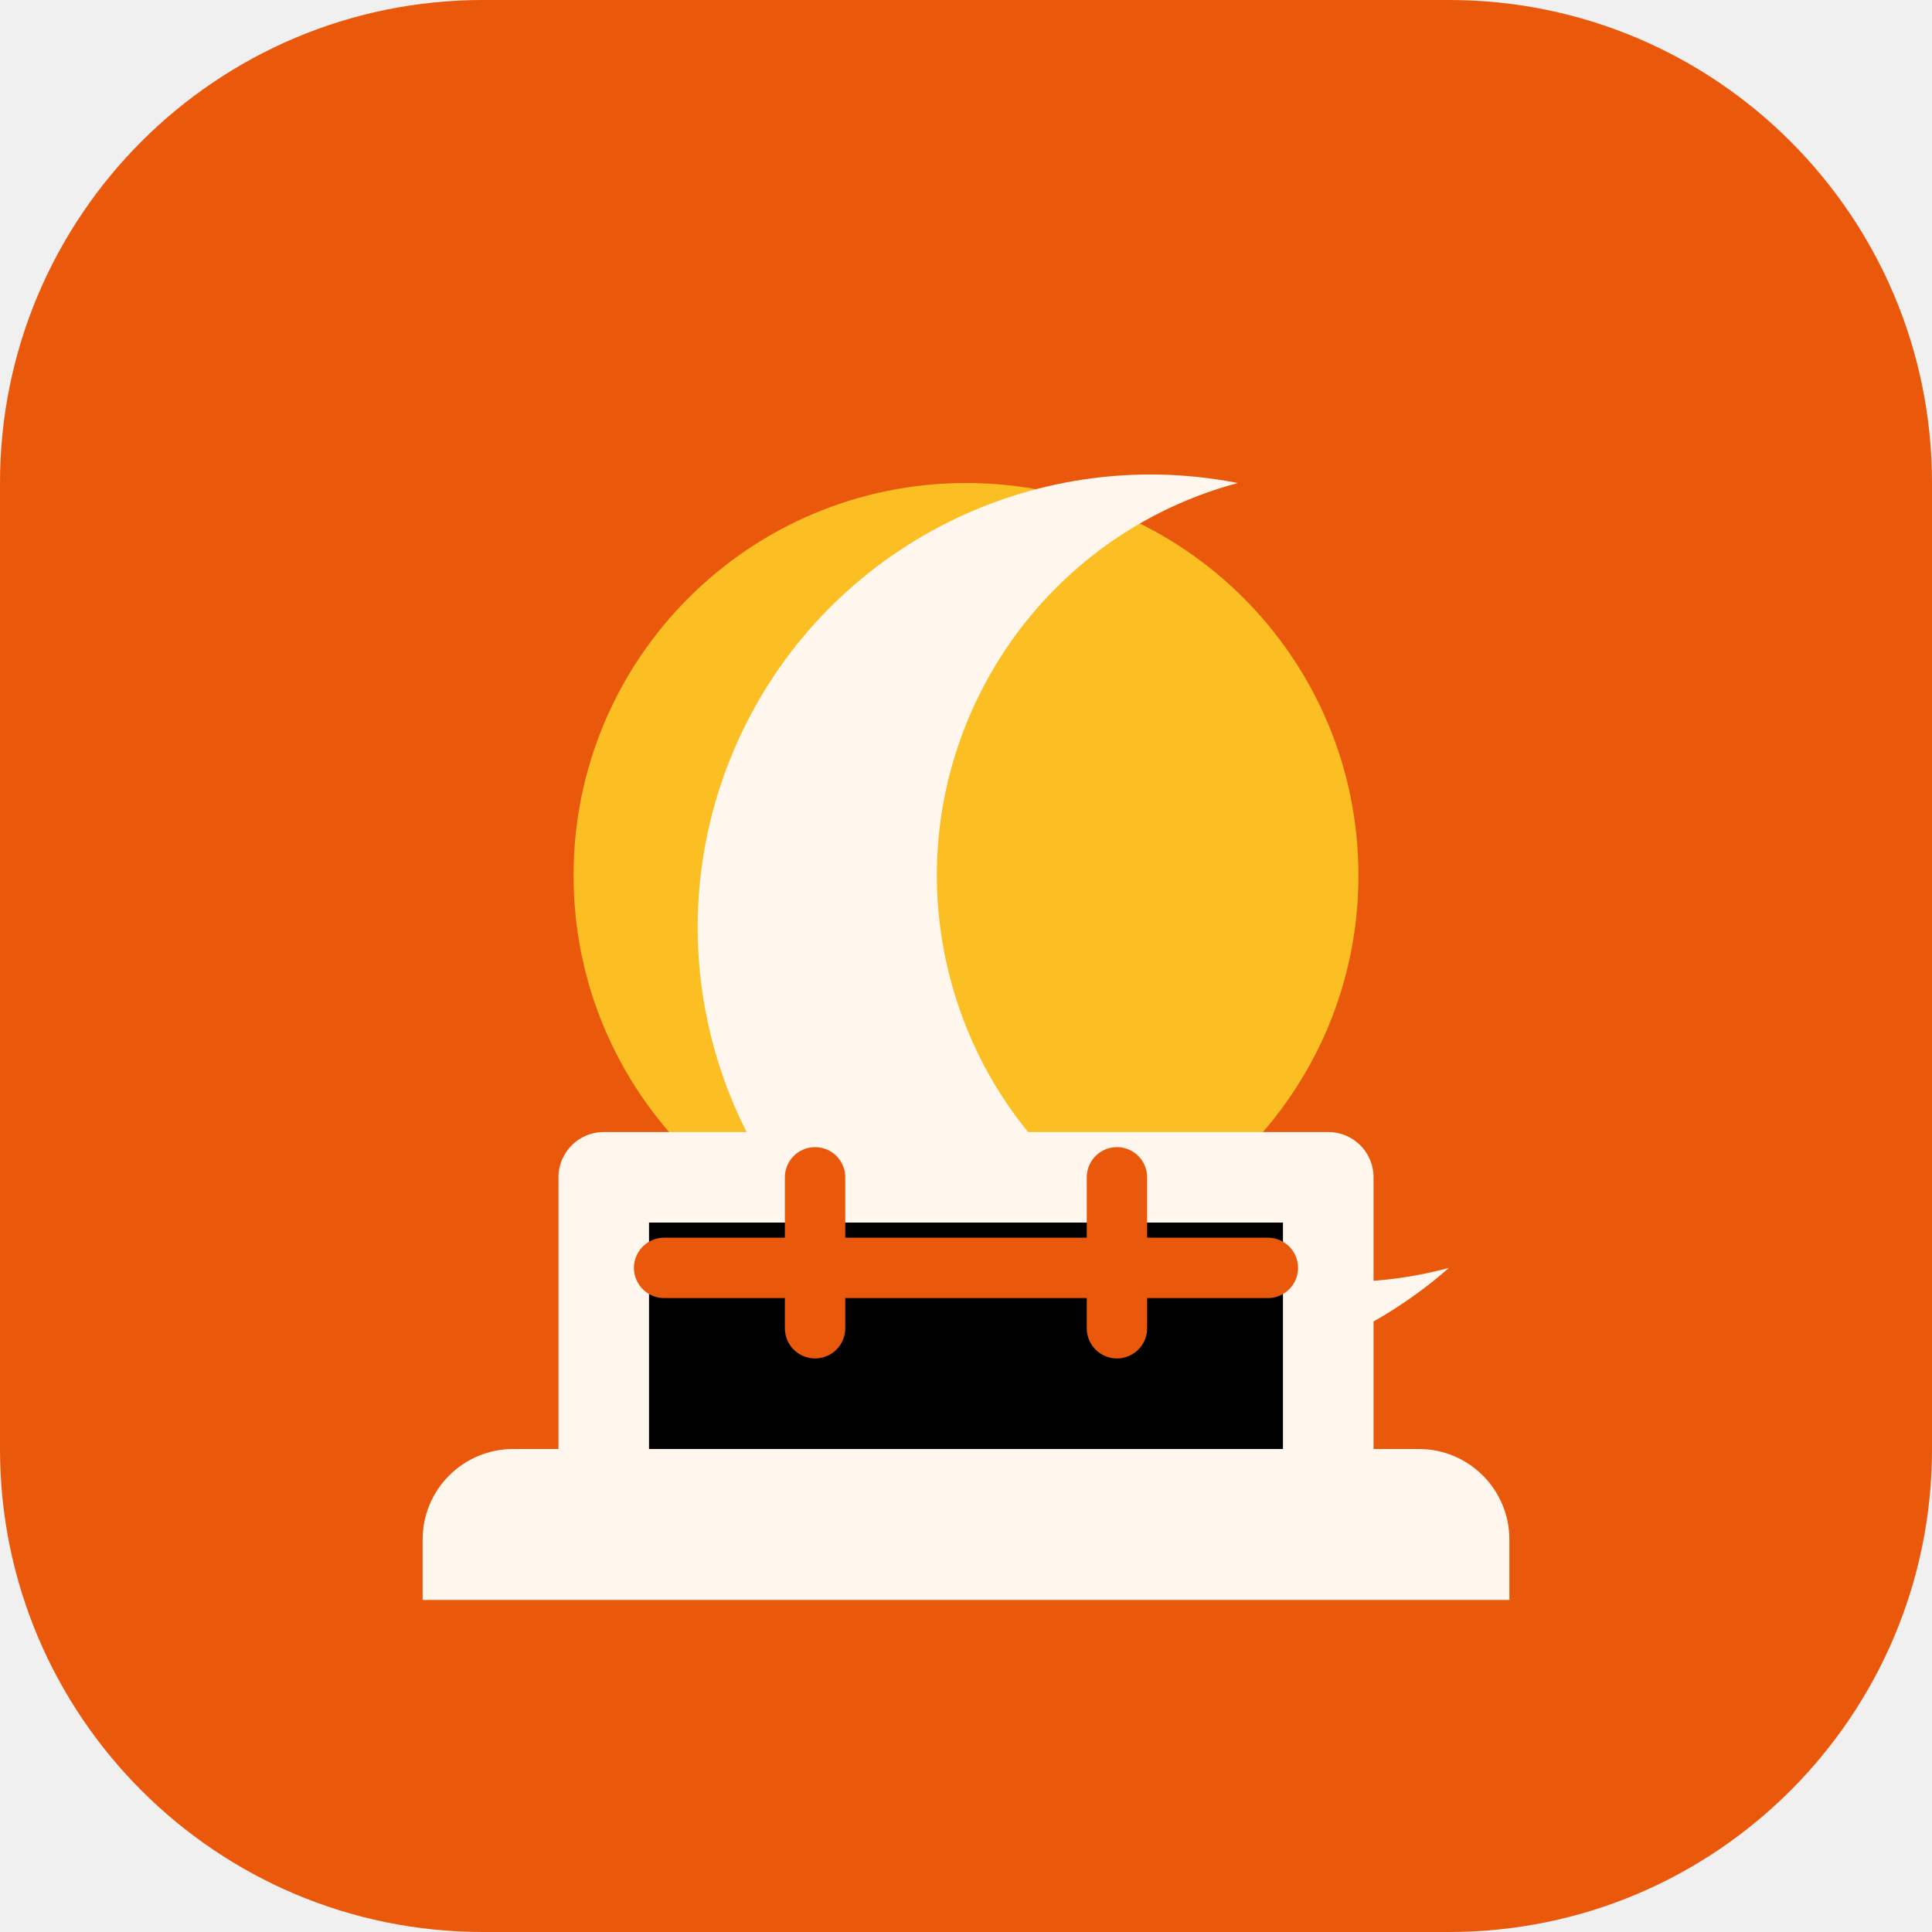
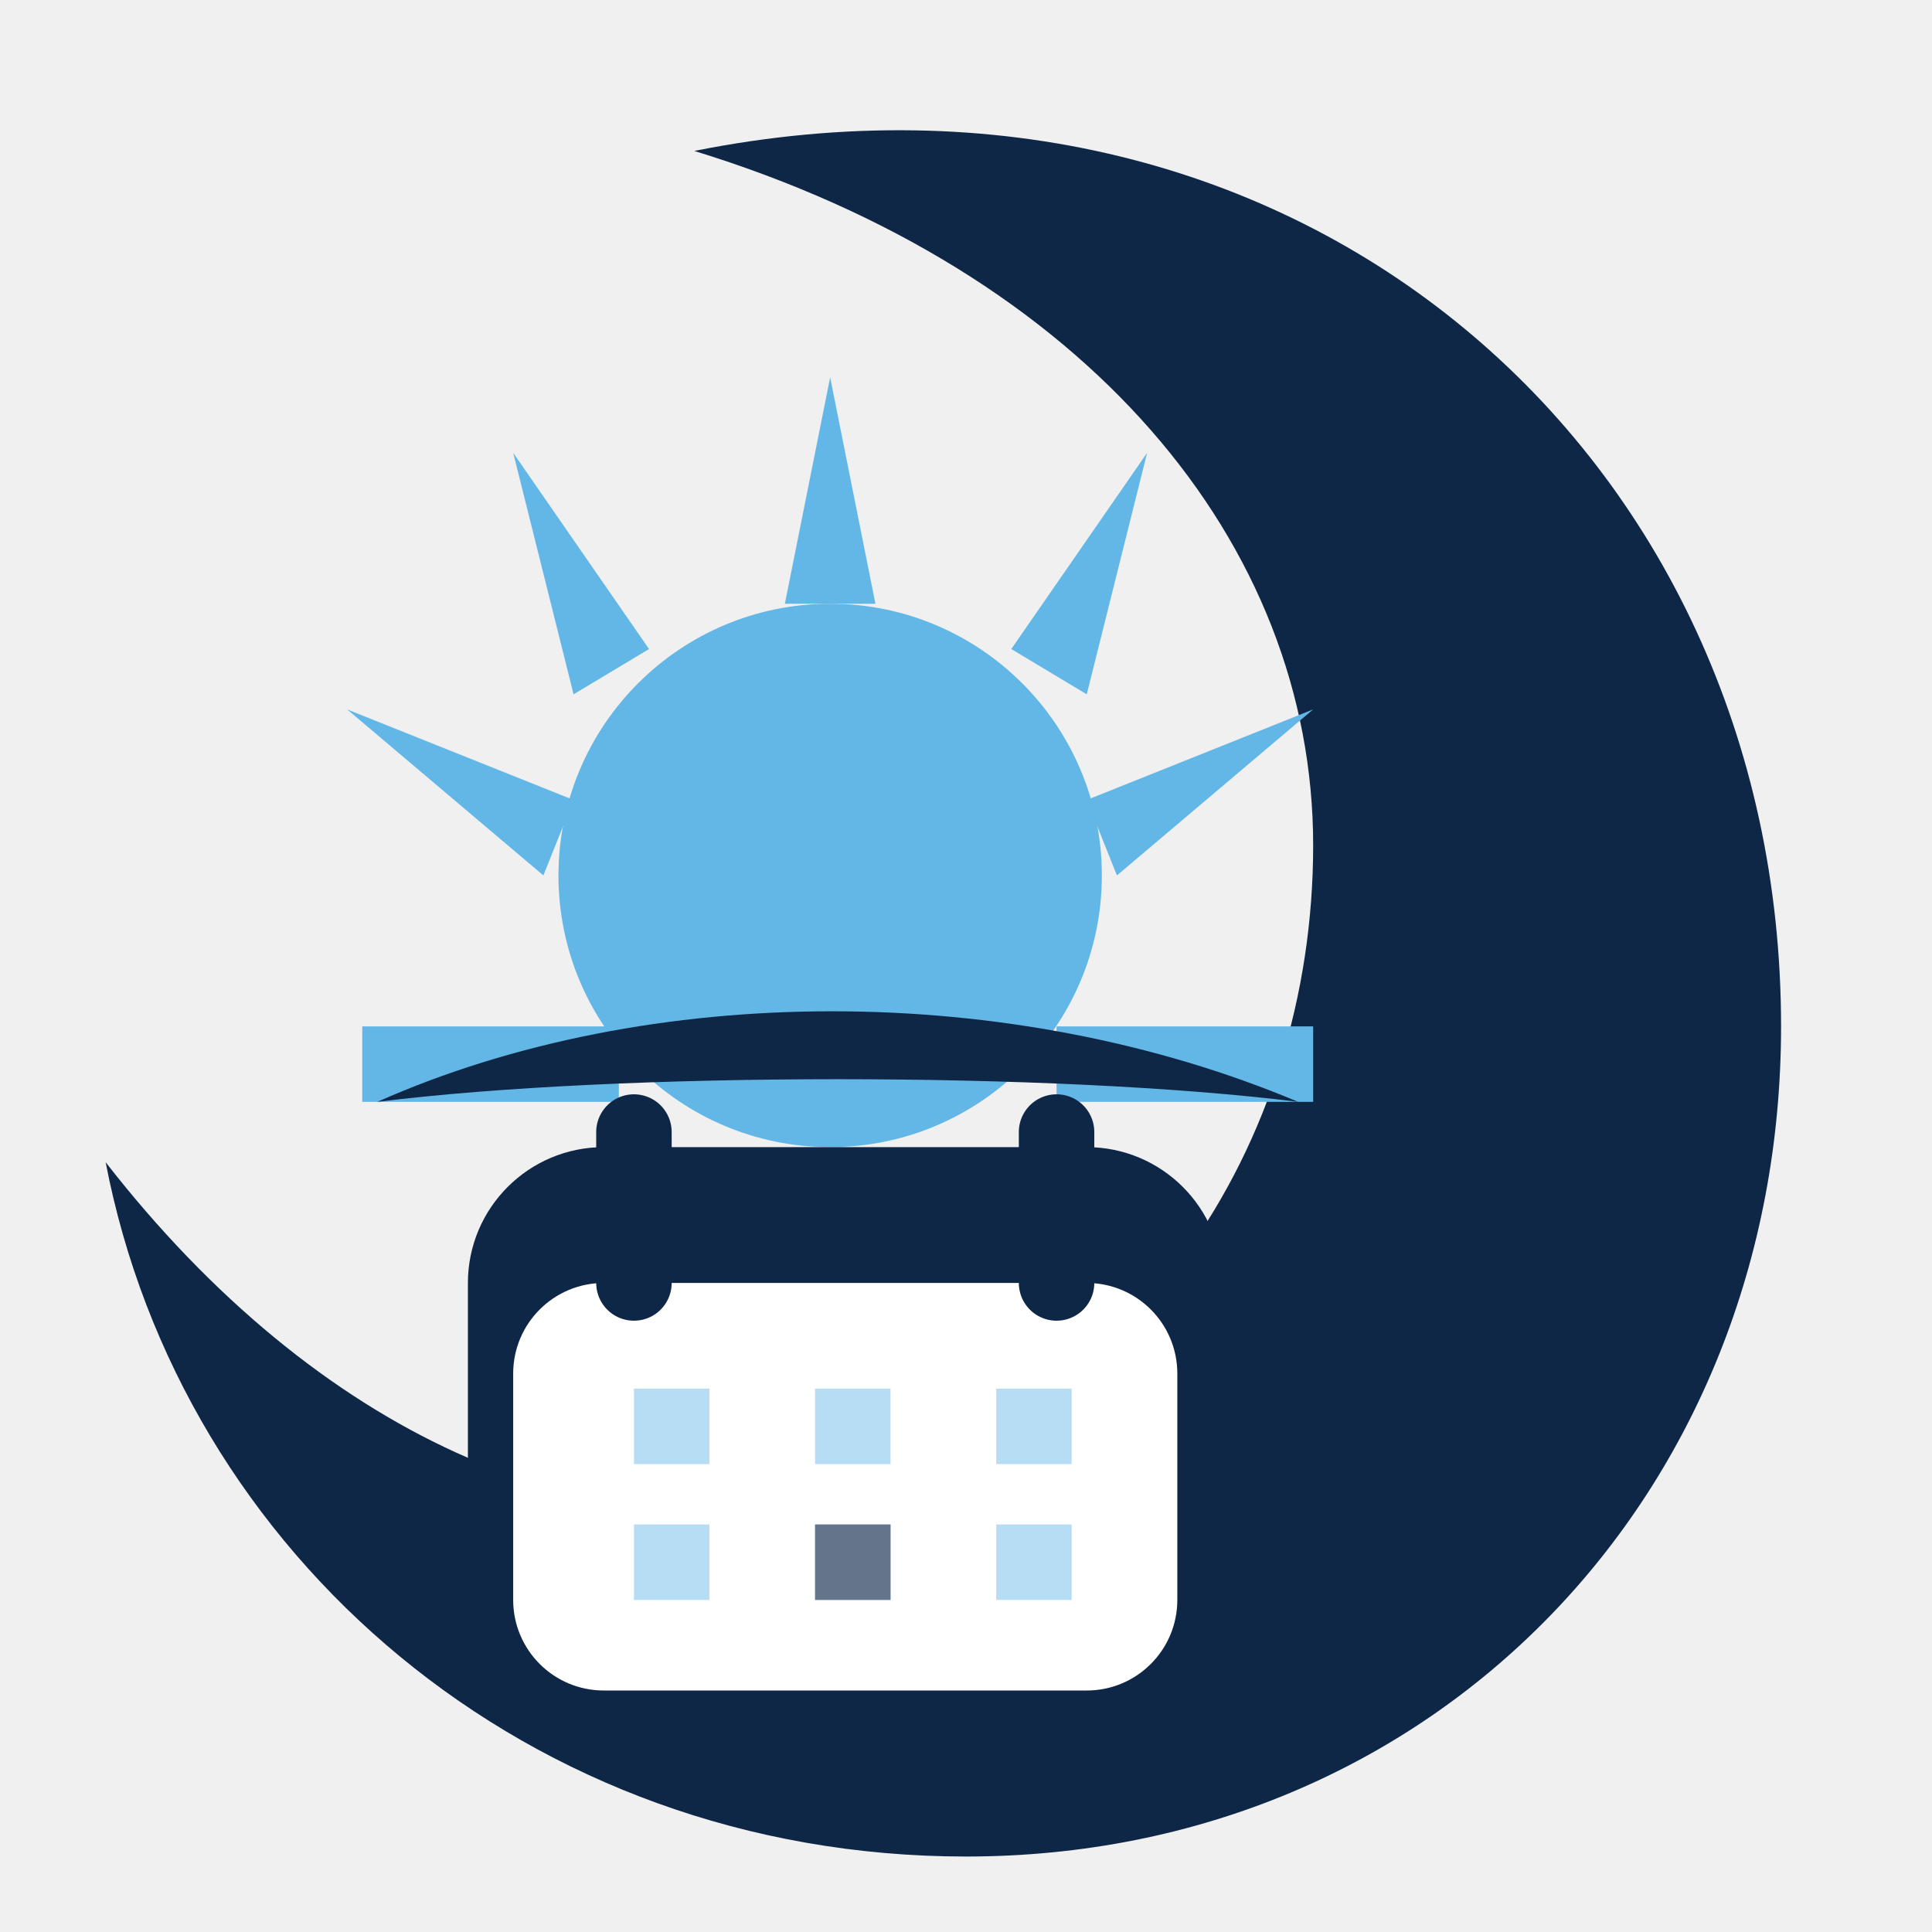
- <svg xmlns="http://www.w3.org/2000/svg" viewBox="0 0 64 64" role="img" aria-labelledby="title desc">
-   <rect width="64" height="64" rx="16" fill="#ea580c" />
-   <circle cx="32" cy="29" r="13" fill="#fbbf24" />
-   <path d="M41 16a15 15 0 1 0 7 26 13 13 0 1 1-7-26Z" fill="#fff7ed" />
-   <path d="M17 48h30a3 3 0 0 1 3 3v2H14v-2a3 3 0 0 1 3-3Z" fill="#fff7ed" />
-   <path d="M20 48V39h24v9" stroke="#fff7ed" stroke-width="3" stroke-linejoin="round" />
-   <path d="M22 42h20M27 39v5M37 39v5" stroke="#ea580c" stroke-width="2" stroke-linecap="round" />
+ <svg xmlns="http://www.w3.org/2000/svg" viewBox="0 0 128 128" role="img" aria-labelledby="title">
+   <path d="M46 10c40-8 72 20 72 58 0 31-23 55-54 55-29 0-52-20-57-46 14 18 32 26 48 22 20-5 32-23 32-43 0-20-15-38-41-46Z" fill="#0F2747" />
+   <circle cx="55" cy="58" r="18" fill="#63B7E6" />
+   <path d="M55 25 58 40h-6l3-15ZM34 30l9 13-5 3-4-16ZM76 30l-4 16-5-3 9-13ZM23 47l15 6-2 5-13-11ZM87 47 74 58l-2-5 15-6ZM24 68h17v5H24ZM70 68h17v5H70Z" fill="#63B7E6" />
+   <path d="M25 73c18-8 42-8 61 0-16-2-45-2-61 0Z" fill="#0F2747" />
+   <rect x="31" y="76" width="50" height="38" rx="9" fill="#0F2747" />
+   <rect x="34" y="85" width="44" height="27" rx="6" fill="white" />
+   <path d="M42 75v10M70 75v10" stroke="#0F2747" stroke-width="5" stroke-linecap="round" />
+   <path d="M42 92h5v5h-5ZM54 92h5v5h-5ZM66 92h5v5h-5ZM42 101h5v5h-5ZM54 101h5v5h-5ZM66 101h5v5h-5Z" fill="#B7DDF4" />
+   <path d="M54 101h5v5h-5Z" fill="#64748B" />
</svg>
